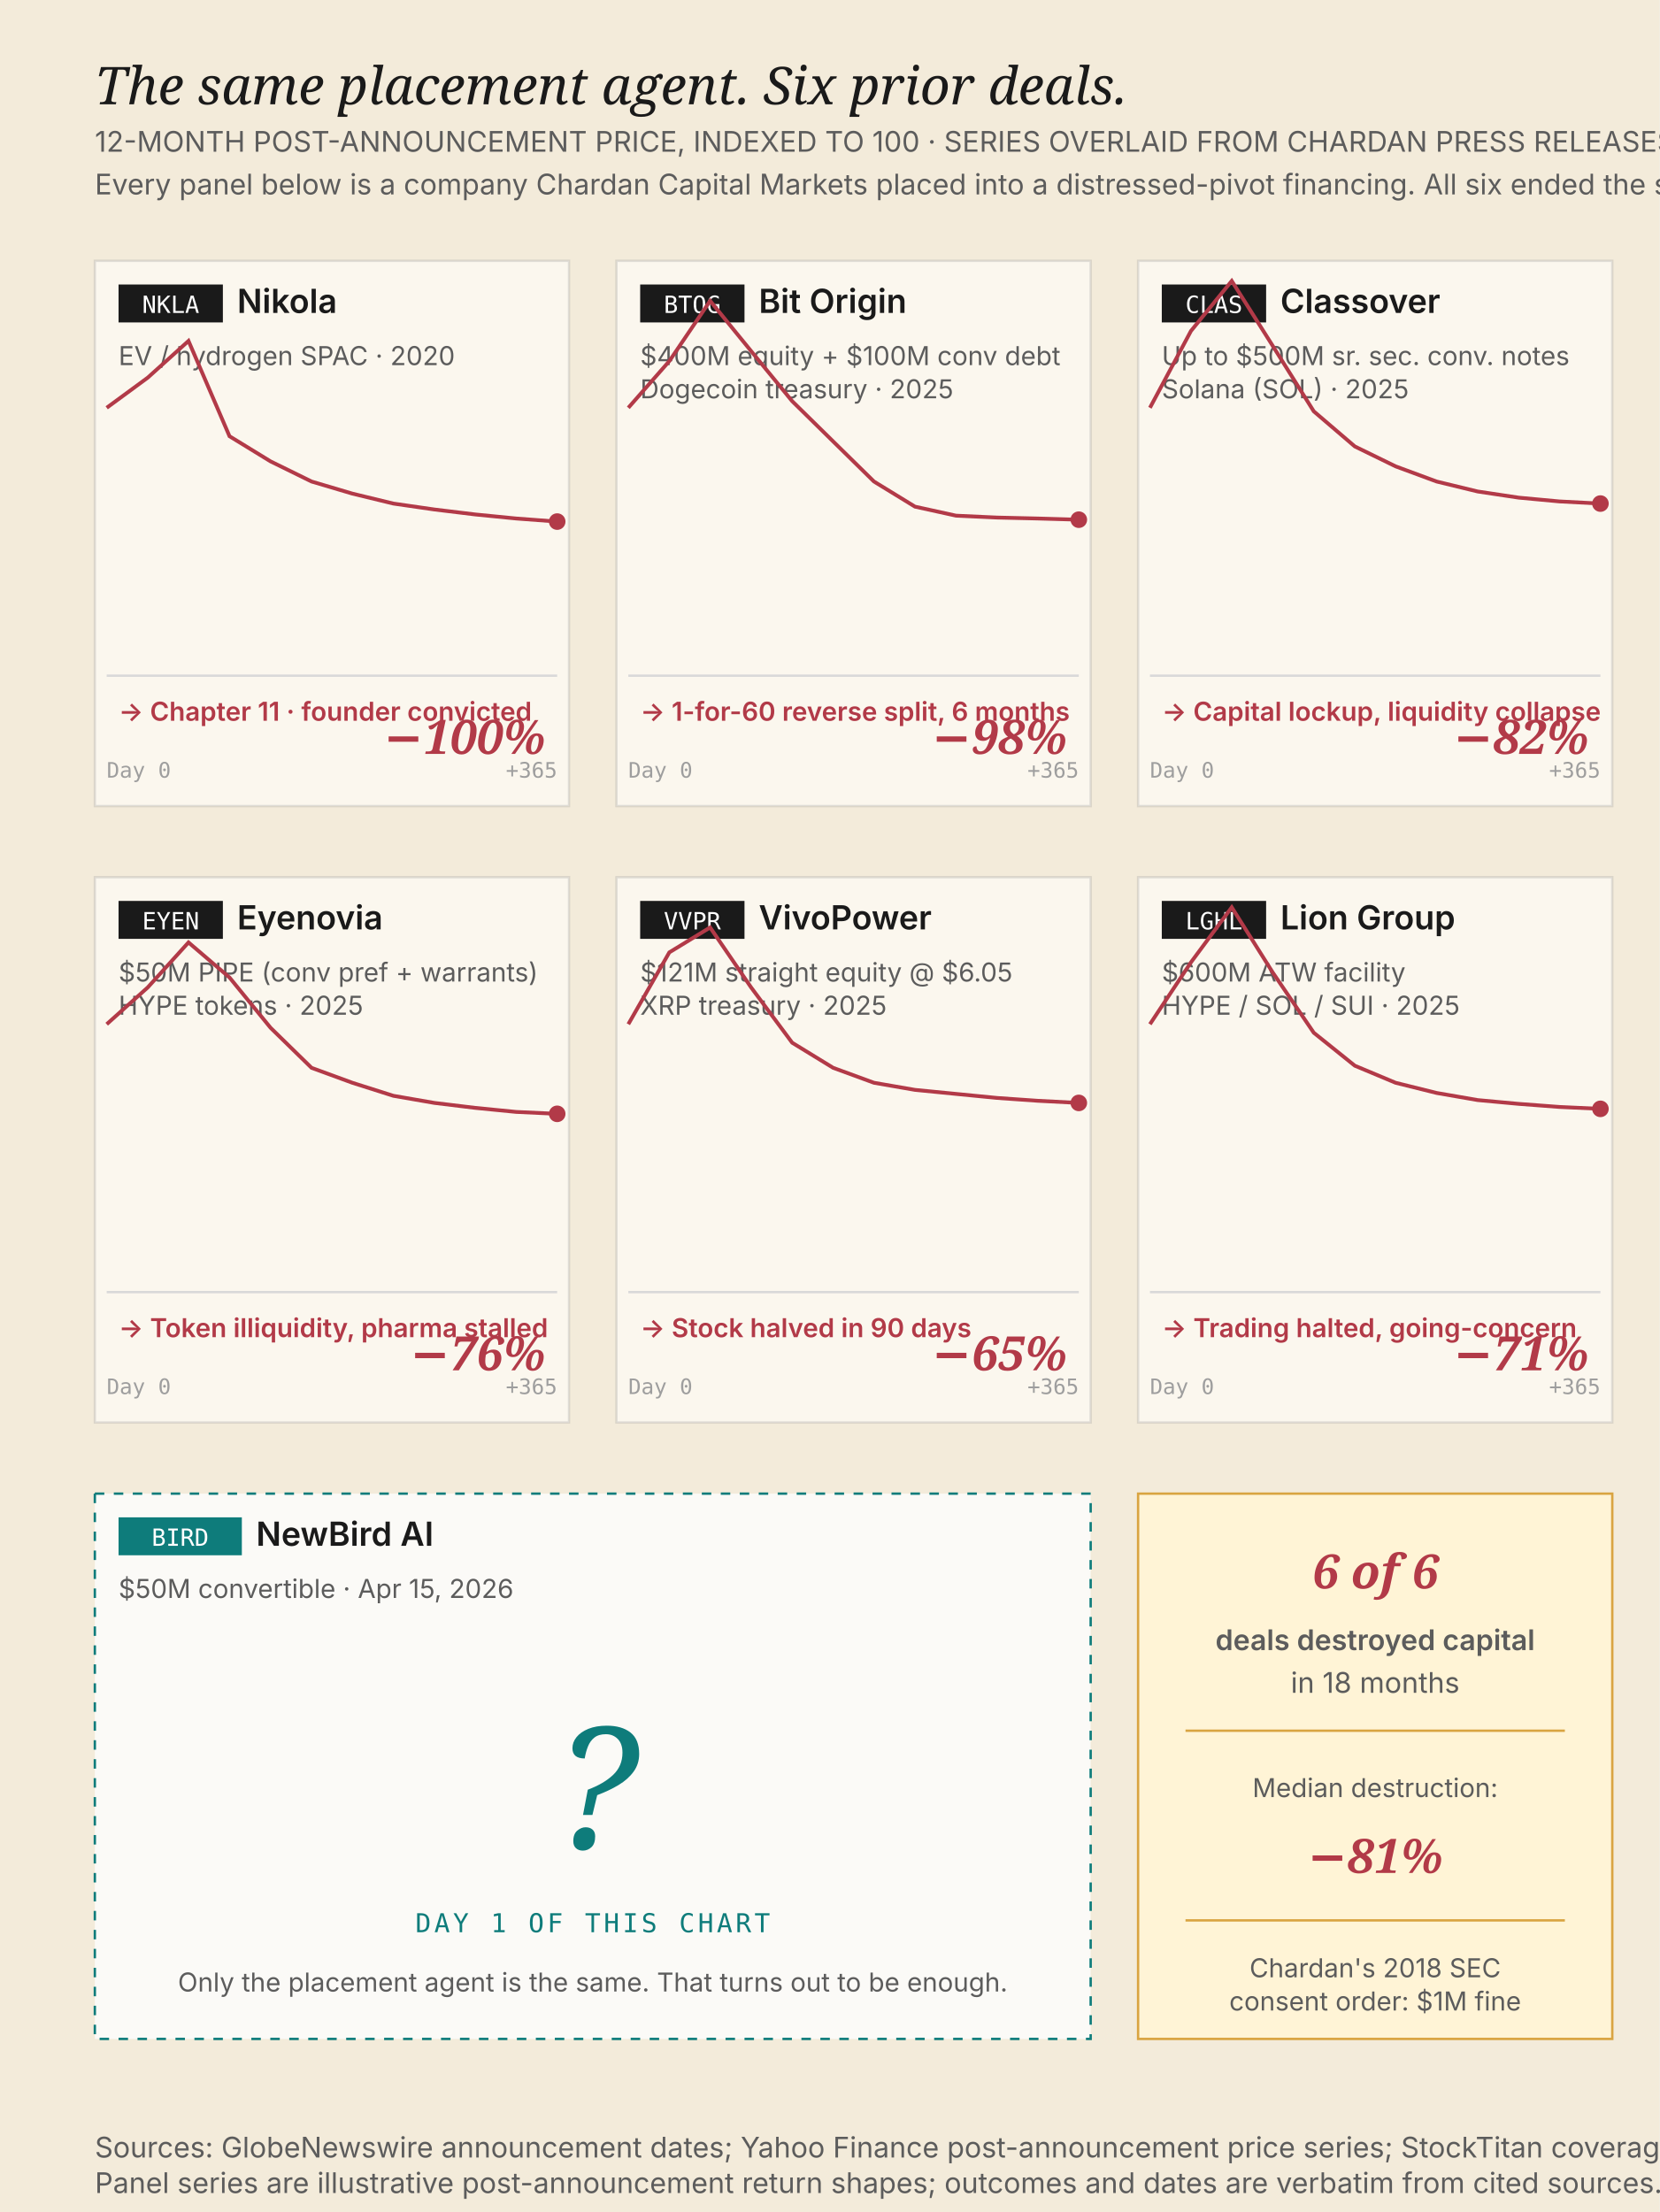
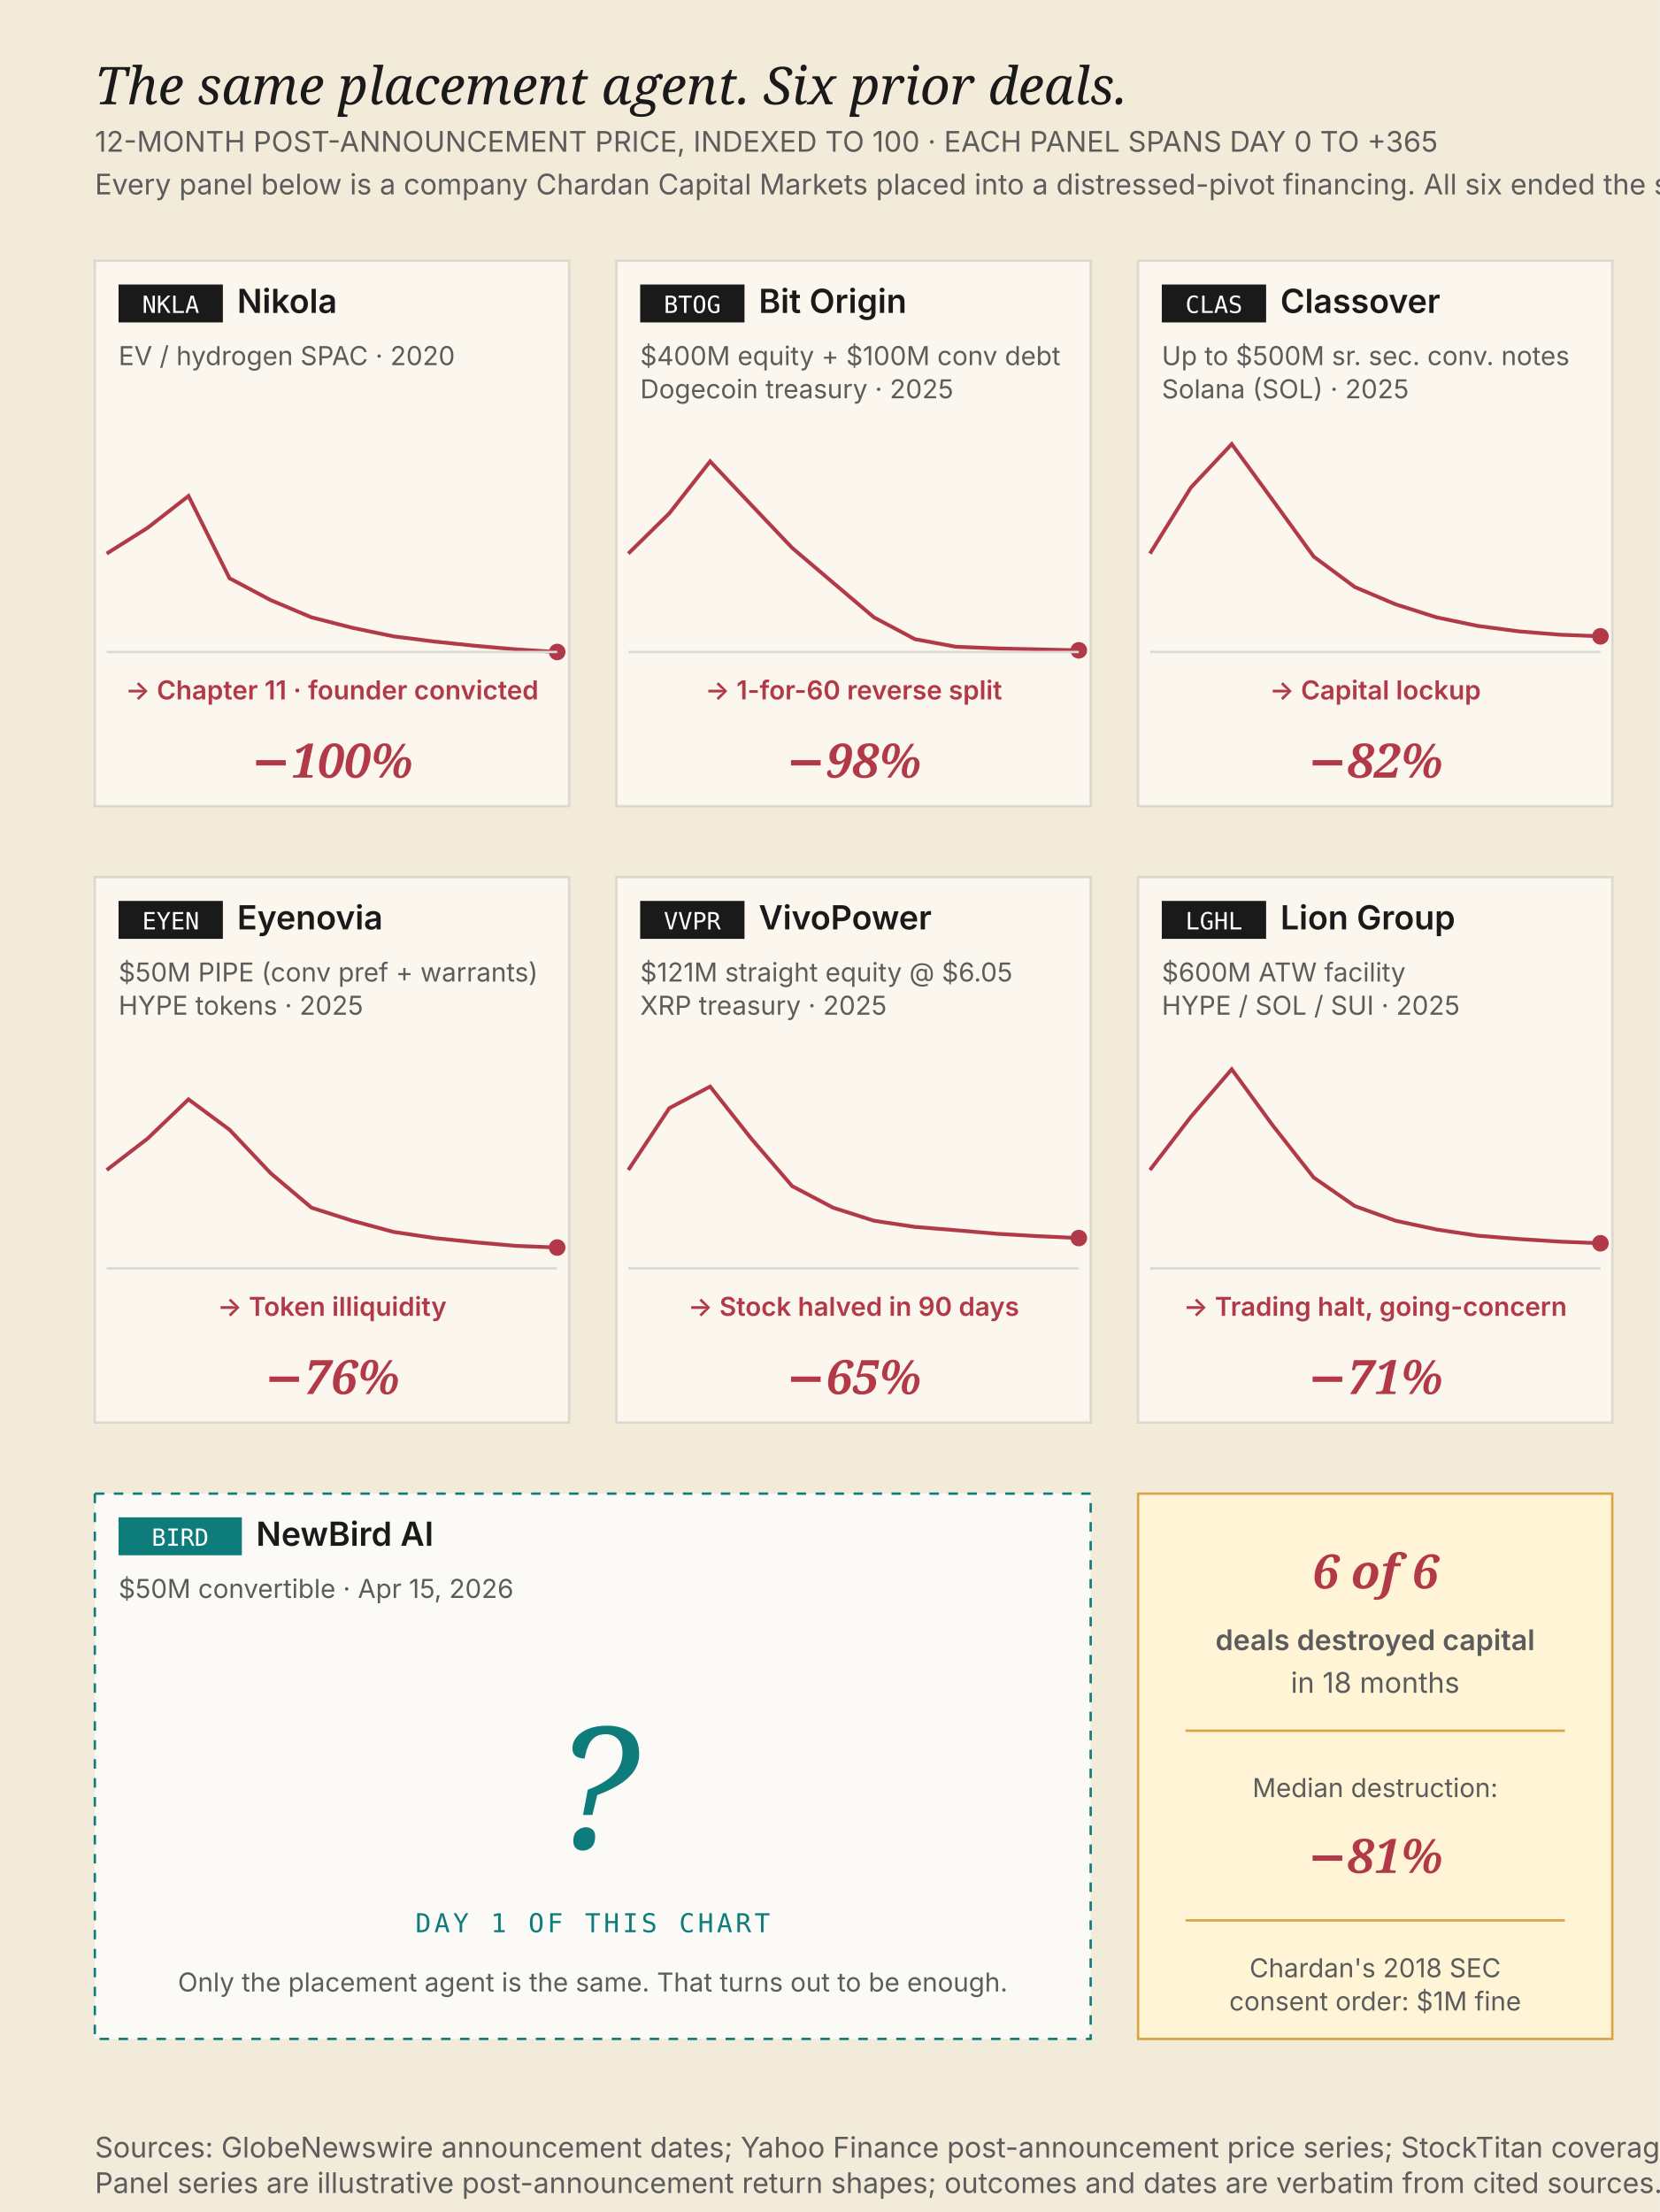
<svg xmlns="http://www.w3.org/2000/svg" viewBox="0 0 700 933" width="700" height="933" role="img" aria-labelledby="t02 d02">
  <style>
    .title{font-family:'Source Serif 4',Georgia,serif;font-style:italic;font-size:22px;fill:#1A1A1A}
    .subtitle{font-family:Inter,system-ui,sans-serif;font-size:12px;fill:#5C5C5C}
    .panel-name{font-family:Inter,system-ui,sans-serif;font-weight:600;font-size:14px;fill:#1A1A1A}
    .panel-ticker{font-family:'JetBrains Mono',ui-monospace,monospace;font-size:10px;fill:#FFFFFF}
    .panel-theme{font-family:Inter,system-ui,sans-serif;font-size:11px;fill:#5C5C5C}
    .spark{fill:none;stroke:#B23A48;stroke-width:1.6}
    .enddot{fill:#B23A48}
    .outcome{font-family:Inter,system-ui,sans-serif;font-size:11px;fill:#B23A48;font-weight:600}
    .destruction{font-family:'Source Serif 4',Georgia,serif;font-style:italic;font-size:20px;fill:#B23A48;font-weight:600}
    .axis{font-family:'JetBrains Mono',ui-monospace,monospace;font-size:9px;fill:#9E9E9E}
    .qpanel-q{font-family:'Source Serif 4',Georgia,serif;font-style:italic;font-size:72px;fill:#0E7C7B}
    .qpanel-cap{font-family:'JetBrains Mono',ui-monospace,monospace;font-size:11px;fill:#0E7C7B;letter-spacing:0.12em}
  </style>
  <rect width="700" height="933" fill="#F3EBDA" />
  <text class="title" x="40" y="44">The same placement agent. Six prior deals.</text>
-   <text class="subtitle" x="40" y="64">12-MONTH POST-ANNOUNCEMENT PRICE, INDEXED TO 100 · SERIES OVERLAID FROM CHARDAN PRESS RELEASES &amp; STOCKTITAN</text>
+   <text class="subtitle" x="40" y="64">12-MONTH POST-ANNOUNCEMENT PRICE, INDEXED TO 100 · EACH PANEL SPANS DAY 0 TO +365</text>
  <text class="subtitle" x="40" y="82">Every panel below is a company Chardan Capital Markets placed into a distressed-pivot financing. All six ended the same way.</text>
  <g transform="translate(40,110)">
    <rect width="200" height="230" fill="#FBF7EE" stroke="#9E9E9E" stroke-opacity="0.3" />
    <rect x="10" y="10" width="44" height="16" fill="#1A1A1A" />
    <text class="panel-ticker" x="32" y="22" text-anchor="middle">NKLA</text>
    <text class="panel-name" x="60" y="22">Nikola</text>
    <text class="panel-theme" x="10" y="44">EV / hydrogen SPAC · 2020</text>
-     <path class="spark" d="M5,62 L22.3,49.3 L39.5,33.8 L56.8,74.0 L74.1,84.6 L91.4,93.1 L108.6,98.2 L125.9,102.4 L143.2,104.9 L160.5,107.0 L177.7,108.7 L195,110" />
-     <circle class="enddot" cx="195" cy="110" r="3.5" />
-     <text class="outcome" x="10" y="194">→ Chapter 11 · founder convicted</text>
-     <text class="destruction" x="190" y="208" text-anchor="end">−100%</text>
-     <line x1="5" y1="175" x2="195" y2="175" stroke="#D9D9D9" />
-     <text class="axis" x="5" y="218">Day 0</text>
-     <text class="axis" x="195" y="218" text-anchor="end">+365</text>
+     <path class="spark" d="M5,123.5 L22.3,112.6 L39.5,99.2 L56.8,133.9 L74.1,143.1 L91.4,150.4 L108.6,154.8 L125.9,158.4 L143.2,160.6 L160.5,162.4 L177.7,163.9 L195,165" />
+     <circle class="enddot" cx="195" cy="165" r="3.5" />
+     <line x1="5" y1="165" x2="195" y2="165" stroke="#D9D9D9" />
+     <text class="outcome" x="100" y="185" text-anchor="middle">→ Chapter 11 · founder convicted</text>
+     <text class="destruction" x="100" y="218" text-anchor="middle" font-size="26">−100%</text>
  </g>
  <g transform="translate(260,110)">
    <rect width="200" height="230" fill="#FBF7EE" stroke="#9E9E9E" stroke-opacity="0.3" />
    <rect x="10" y="10" width="44" height="16" fill="#1A1A1A" />
    <text class="panel-ticker" x="32" y="22" text-anchor="middle">BTOG</text>
    <text class="panel-name" x="60" y="22">Bit Origin</text>
    <text class="panel-theme" x="10" y="44">$400M equity + $100M conv debt</text>
    <text class="panel-theme" x="10" y="58">Dogecoin treasury · 2025</text>
-     <path class="spark" d="M5,62 L22.3,42.3 L39.5,16.9 L56.8,38.1 L74.1,59.2 L91.4,76.2 L108.6,93.1 L125.9,103.7 L143.2,107.5 L160.5,108.3 L177.7,108.7 L195,109.2" />
-     <circle class="enddot" cx="195" cy="109.2" r="3.5" />
-     <text class="outcome" x="10" y="194">→ 1-for-60 reverse split, 6 months</text>
-     <text class="destruction" x="190" y="208" text-anchor="end">−98%</text>
-     <line x1="5" y1="175" x2="195" y2="175" stroke="#D9D9D9" />
-     <text class="axis" x="5" y="218">Day 0</text>
-     <text class="axis" x="195" y="218" text-anchor="end">+365</text>
+     <path class="spark" d="M5,123.5 L22.3,106.5 L39.5,84.6 L56.8,102.9 L74.1,121.1 L91.4,135.8 L108.6,150.4 L125.9,159.6 L143.2,162.8 L160.5,163.5 L177.7,163.9 L195,164.3" />
+     <circle class="enddot" cx="195" cy="164.3" r="3.5" />
+     <line x1="5" y1="165" x2="195" y2="165" stroke="#D9D9D9" />
+     <text class="outcome" x="100" y="185" text-anchor="middle">→ 1-for-60 reverse split</text>
+     <text class="destruction" x="100" y="218" text-anchor="middle" font-size="26">−98%</text>
  </g>
  <g transform="translate(480,110)">
    <rect width="200" height="230" fill="#FBF7EE" stroke="#9E9E9E" stroke-opacity="0.3" />
    <rect x="10" y="10" width="44" height="16" fill="#1A1A1A" />
    <text class="panel-ticker" x="32" y="22" text-anchor="middle">CLAS</text>
    <text class="panel-name" x="60" y="22">Classover</text>
    <text class="panel-theme" x="10" y="44">Up to $500M sr. sec. conv. notes</text>
    <text class="panel-theme" x="10" y="58">Solana (SOL) · 2025</text>
-     <path class="spark" d="M5,62 L22.3,29.6 L39.5,8.5 L56.8,35.9 L74.1,63.5 L91.4,78.3 L108.6,86.7 L125.9,93.1 L143.2,97.3 L160.5,99.9 L177.7,101.5 L195,102.4" />
-     <circle class="enddot" cx="195" cy="102.4" r="3.5" />
-     <text class="outcome" x="10" y="194">→ Capital lockup, liquidity collapse</text>
-     <text class="destruction" x="190" y="208" text-anchor="end">−82%</text>
-     <line x1="5" y1="175" x2="195" y2="175" stroke="#D9D9D9" />
-     <text class="axis" x="5" y="218">Day 0</text>
-     <text class="axis" x="195" y="218" text-anchor="end">+365</text>
+     <path class="spark" d="M5,123.5 L22.3,95.6 L39.5,77.3 L56.8,101.0 L74.1,124.8 L91.4,137.6 L108.6,144.9 L125.9,150.4 L143.2,154.0 L160.5,156.3 L177.7,157.7 L195,158.4" />
+     <circle class="enddot" cx="195" cy="158.4" r="3.5" />
+     <line x1="5" y1="165" x2="195" y2="165" stroke="#D9D9D9" />
+     <text class="outcome" x="100" y="185" text-anchor="middle">→ Capital lockup</text>
+     <text class="destruction" x="100" y="218" text-anchor="middle" font-size="26">−82%</text>
  </g>
  <g transform="translate(40,370)">
    <rect width="200" height="230" fill="#FBF7EE" stroke="#9E9E9E" stroke-opacity="0.3" />
    <rect x="10" y="10" width="44" height="16" fill="#1A1A1A" />
    <text class="panel-ticker" x="32" y="22" text-anchor="middle">EYEN</text>
    <text class="panel-name" x="60" y="22">Eyenovia</text>
    <text class="panel-theme" x="10" y="44">$50M PIPE (conv pref + warrants)</text>
    <text class="panel-theme" x="10" y="58">HYPE tokens · 2025</text>
-     <path class="spark" d="M5,62 L22.3,46.5 L39.5,27.5 L56.8,42.3 L74.1,63.5 L91.4,80.4 L108.6,86.7 L125.9,92.2 L143.2,95.2 L160.5,97.3 L177.7,99.0 L195,99.8" />
-     <circle class="enddot" cx="195" cy="99.8" r="3.5" />
-     <text class="outcome" x="10" y="194">→ Token illiquidity, pharma stalled</text>
-     <text class="destruction" x="190" y="208" text-anchor="end">−76%</text>
-     <line x1="5" y1="175" x2="195" y2="175" stroke="#D9D9D9" />
-     <text class="axis" x="5" y="218">Day 0</text>
-     <text class="axis" x="195" y="218" text-anchor="end">+365</text>
+     <path class="spark" d="M5,123.5 L22.3,110.2 L39.5,93.7 L56.8,106.5 L74.1,124.8 L91.4,139.4 L108.6,144.9 L125.9,149.6 L143.2,152.2 L160.5,154.0 L177.7,155.5 L195,156.2" />
+     <circle class="enddot" cx="195" cy="156.2" r="3.5" />
+     <line x1="5" y1="165" x2="195" y2="165" stroke="#D9D9D9" />
+     <text class="outcome" x="100" y="185" text-anchor="middle">→ Token illiquidity</text>
+     <text class="destruction" x="100" y="218" text-anchor="middle" font-size="26">−76%</text>
  </g>
  <g transform="translate(260,370)">
    <rect width="200" height="230" fill="#FBF7EE" stroke="#9E9E9E" stroke-opacity="0.3" />
    <rect x="10" y="10" width="44" height="16" fill="#1A1A1A" />
    <text class="panel-ticker" x="32" y="22" text-anchor="middle">VVPR</text>
    <text class="panel-name" x="60" y="22">VivoPower</text>
    <text class="panel-theme" x="10" y="44">$121M straight equity @ $6.05</text>
    <text class="panel-theme" x="10" y="58">XRP treasury · 2025</text>
-     <path class="spark" d="M5,62 L22.3,31.7 L39.5,21.2 L56.8,46.5 L74.1,69.8 L91.4,80.4 L108.6,86.7 L125.9,89.7 L143.2,91.4 L160.5,93.1 L177.7,94.3 L195,95.2" />
-     <circle class="enddot" cx="195" cy="95.2" r="3.5" />
-     <text class="outcome" x="10" y="194">→ Stock halved in 90 days</text>
-     <text class="destruction" x="190" y="208" text-anchor="end">−65%</text>
-     <line x1="5" y1="175" x2="195" y2="175" stroke="#D9D9D9" />
-     <text class="axis" x="5" y="218">Day 0</text>
-     <text class="axis" x="195" y="218" text-anchor="end">+365</text>
+     <path class="spark" d="M5,123.5 L22.3,97.4 L39.5,88.3 L56.8,110.2 L74.1,130.3 L91.4,139.4 L108.6,144.9 L125.9,147.5 L143.2,148.9 L160.5,150.4 L177.7,151.4 L195,152.2" />
+     <circle class="enddot" cx="195" cy="152.2" r="3.5" />
+     <line x1="5" y1="165" x2="195" y2="165" stroke="#D9D9D9" />
+     <text class="outcome" x="100" y="185" text-anchor="middle">→ Stock halved in 90 days</text>
+     <text class="destruction" x="100" y="218" text-anchor="middle" font-size="26">−65%</text>
  </g>
  <g transform="translate(480,370)">
    <rect width="200" height="230" fill="#FBF7EE" stroke="#9E9E9E" stroke-opacity="0.3" />
    <rect x="10" y="10" width="44" height="16" fill="#1A1A1A" />
    <text class="panel-ticker" x="32" y="22" text-anchor="middle">LGHL</text>
    <text class="panel-name" x="60" y="22">Lion Group</text>
    <text class="panel-theme" x="10" y="44">$600M ATW facility</text>
    <text class="panel-theme" x="10" y="58">HYPE / SOL / SUI · 2025</text>
-     <path class="spark" d="M5,62 L22.3,35.9 L39.5,12.7 L56.8,40.2 L74.1,65.6 L91.4,79.5 L108.6,86.7 L125.9,91.0 L143.2,94.0 L160.5,95.6 L177.7,96.9 L195,97.7" />
-     <circle class="enddot" cx="195" cy="97.7" r="3.5" />
-     <text class="outcome" x="10" y="194">→ Trading halted, going-concern</text>
-     <text class="destruction" x="190" y="208" text-anchor="end">−71%</text>
-     <line x1="5" y1="175" x2="195" y2="175" stroke="#D9D9D9" />
-     <text class="axis" x="5" y="218">Day 0</text>
-     <text class="axis" x="195" y="218" text-anchor="end">+365</text>
+     <path class="spark" d="M5,123.5 L22.3,101.0 L39.5,81.0 L56.8,104.7 L74.1,126.7 L91.4,138.7 L108.6,144.9 L125.9,148.6 L143.2,151.2 L160.5,152.6 L177.7,153.7 L195,154.4" />
+     <circle class="enddot" cx="195" cy="154.4" r="3.5" />
+     <line x1="5" y1="165" x2="195" y2="165" stroke="#D9D9D9" />
+     <text class="outcome" x="100" y="185" text-anchor="middle">→ Trading halt, going-concern</text>
+     <text class="destruction" x="100" y="218" text-anchor="middle" font-size="26">−71%</text>
  </g>
  <g transform="translate(40,630)">
    <rect width="420" height="230" fill="#FBFAF7" stroke="#0E7C7B" stroke-dasharray="4 4" />
    <rect x="10" y="10" width="52" height="16" fill="#0E7C7B" />
    <text class="panel-ticker" x="36" y="22" text-anchor="middle">BIRD</text>
    <text class="panel-name" x="68" y="22">NewBird AI</text>
    <text class="panel-theme" x="10" y="44">$50M convertible · Apr 15, 2026</text>
    <text class="qpanel-q" x="210" y="150" text-anchor="middle">?</text>
    <text class="qpanel-cap" x="210" y="185" text-anchor="middle">DAY 1 OF THIS CHART</text>
    <text class="panel-theme" x="210" y="210" text-anchor="middle" fill="#0E7C7B">
      Only the placement agent is the same. That turns out to be enough.
    </text>
  </g>
  <g transform="translate(480,630)">
    <rect width="200" height="230" fill="#FFF4D6" stroke="#D9A441" />
    <text x="100" y="40" class="destruction" text-anchor="middle" fill="#B23A48" font-size="48">6 of 6</text>
    <text x="100" y="66" class="subtitle" text-anchor="middle" font-weight="600">deals destroyed capital</text>
    <text x="100" y="84" class="subtitle" text-anchor="middle">in 18 months</text>
    <line x1="20" y1="100" x2="180" y2="100" stroke="#D9A441" />
    <text x="100" y="128" class="panel-theme" text-anchor="middle">Median destruction:</text>
    <text x="100" y="160" class="destruction" text-anchor="middle" font-size="36">−81%</text>
    <line x1="20" y1="180" x2="180" y2="180" stroke="#D9A441" />
    <text x="100" y="204" class="panel-theme" text-anchor="middle">Chardan's 2018 SEC</text>
    <text x="100" y="218" class="panel-theme" text-anchor="middle">consent order: $1M fine</text>
  </g>
  <text x="40" y="910" class="subtitle">
    Sources: GlobeNewswire announcement dates; Yahoo Finance post-announcement price series; StockTitan coverage; SEC litigation releases.
  </text>
  <text x="40" y="925" class="subtitle" fill="#9E9E9E">
    Panel series are illustrative post-announcement return shapes; outcomes and dates are verbatim from cited sources.
  </text>
</svg>
